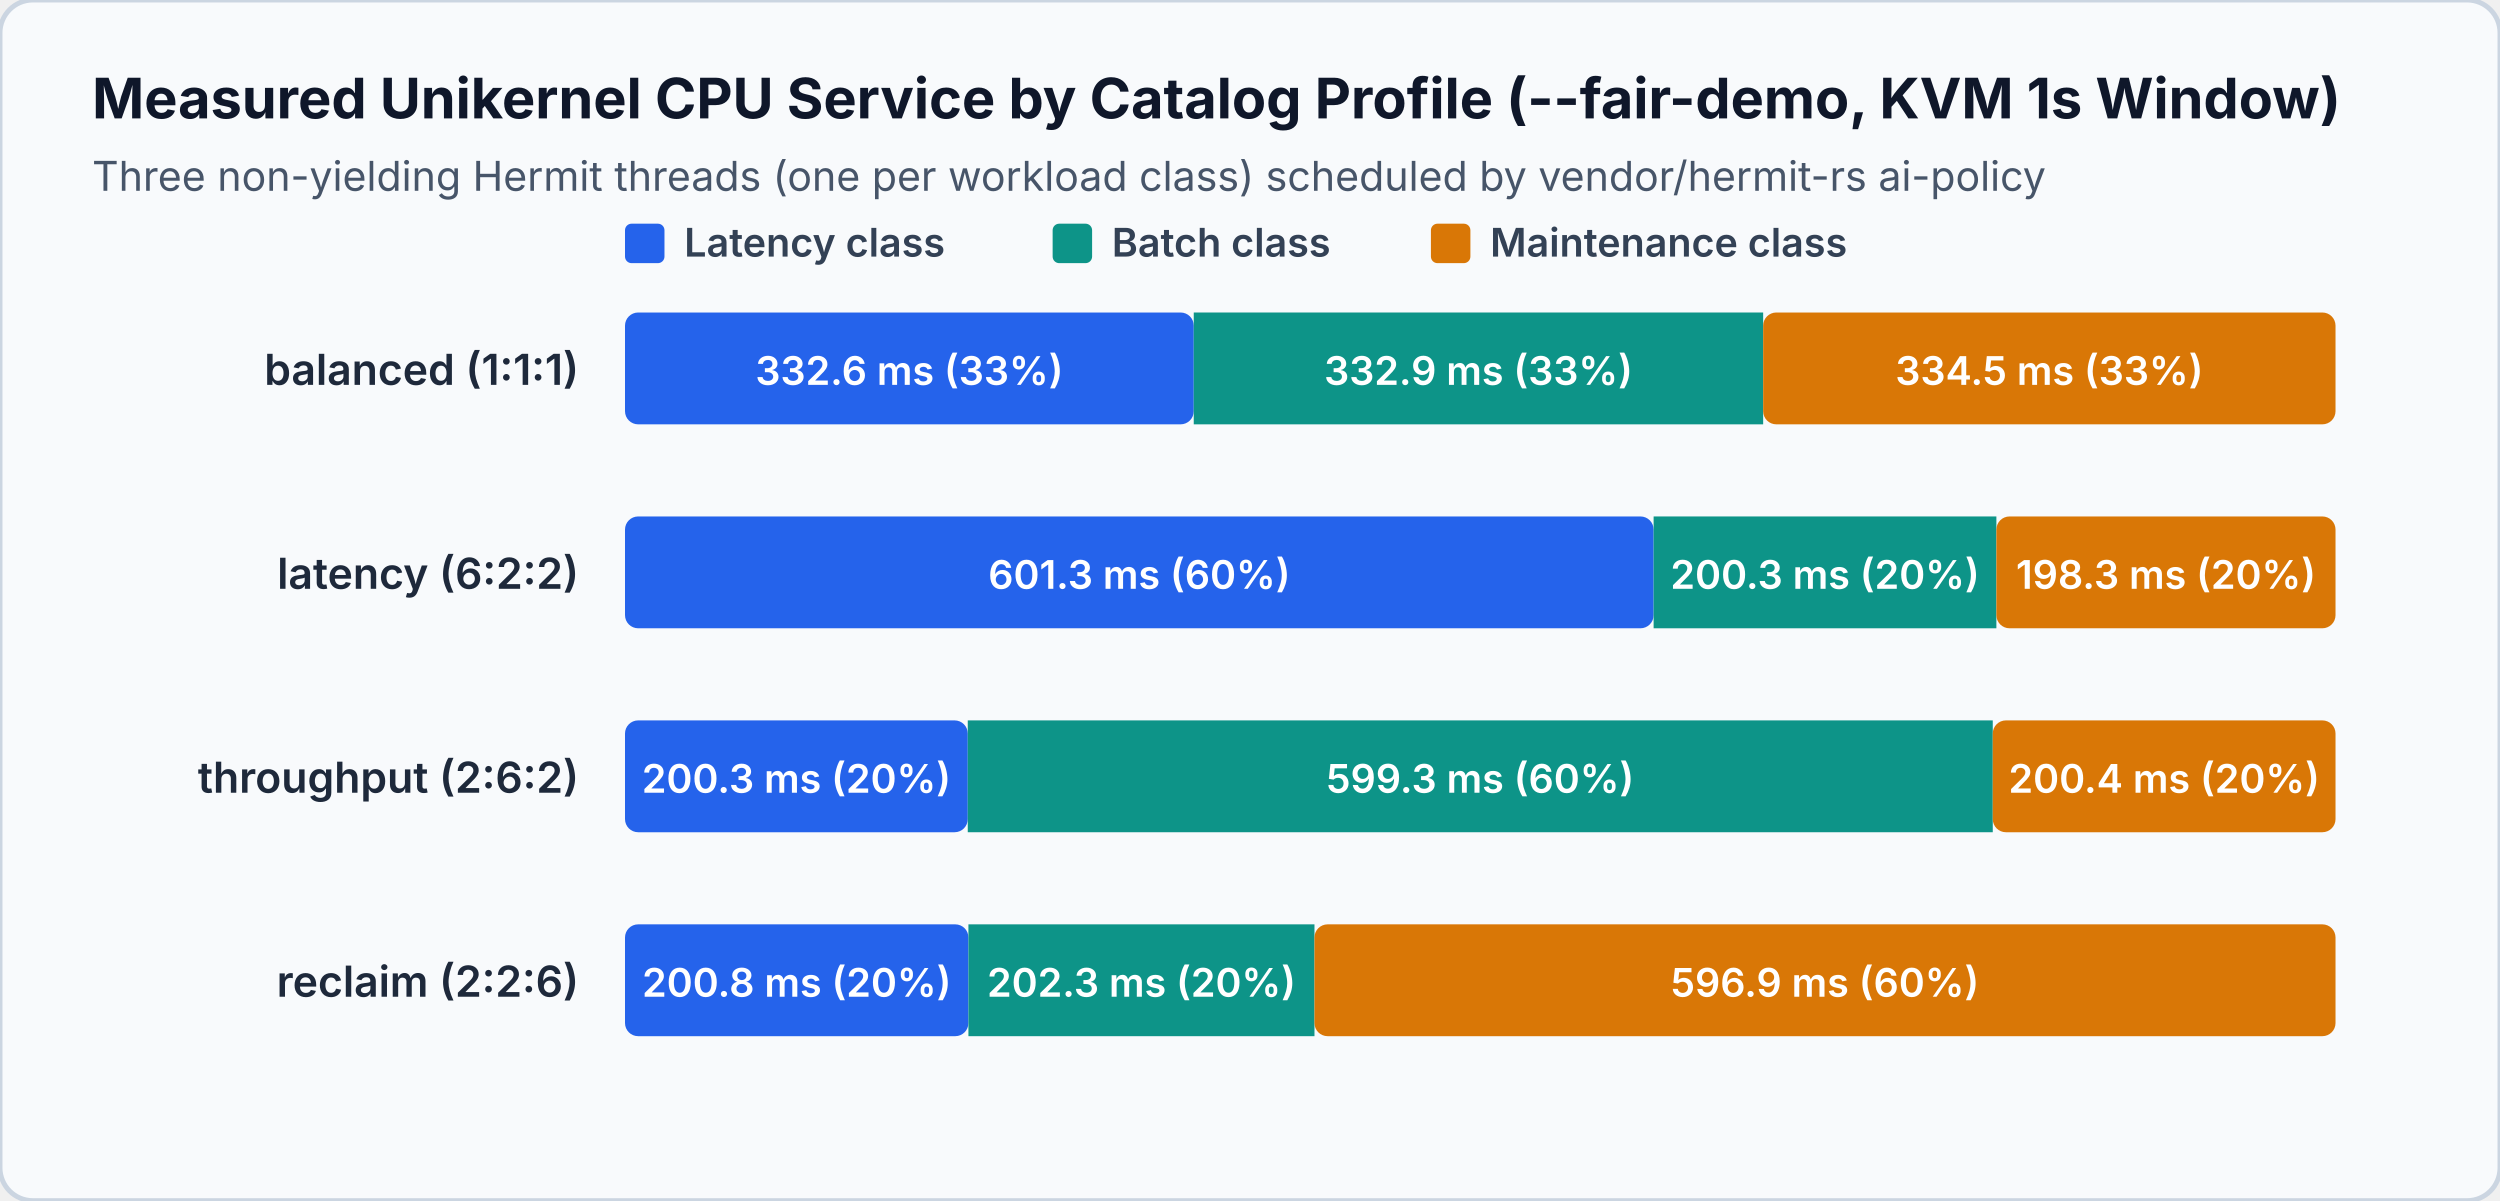
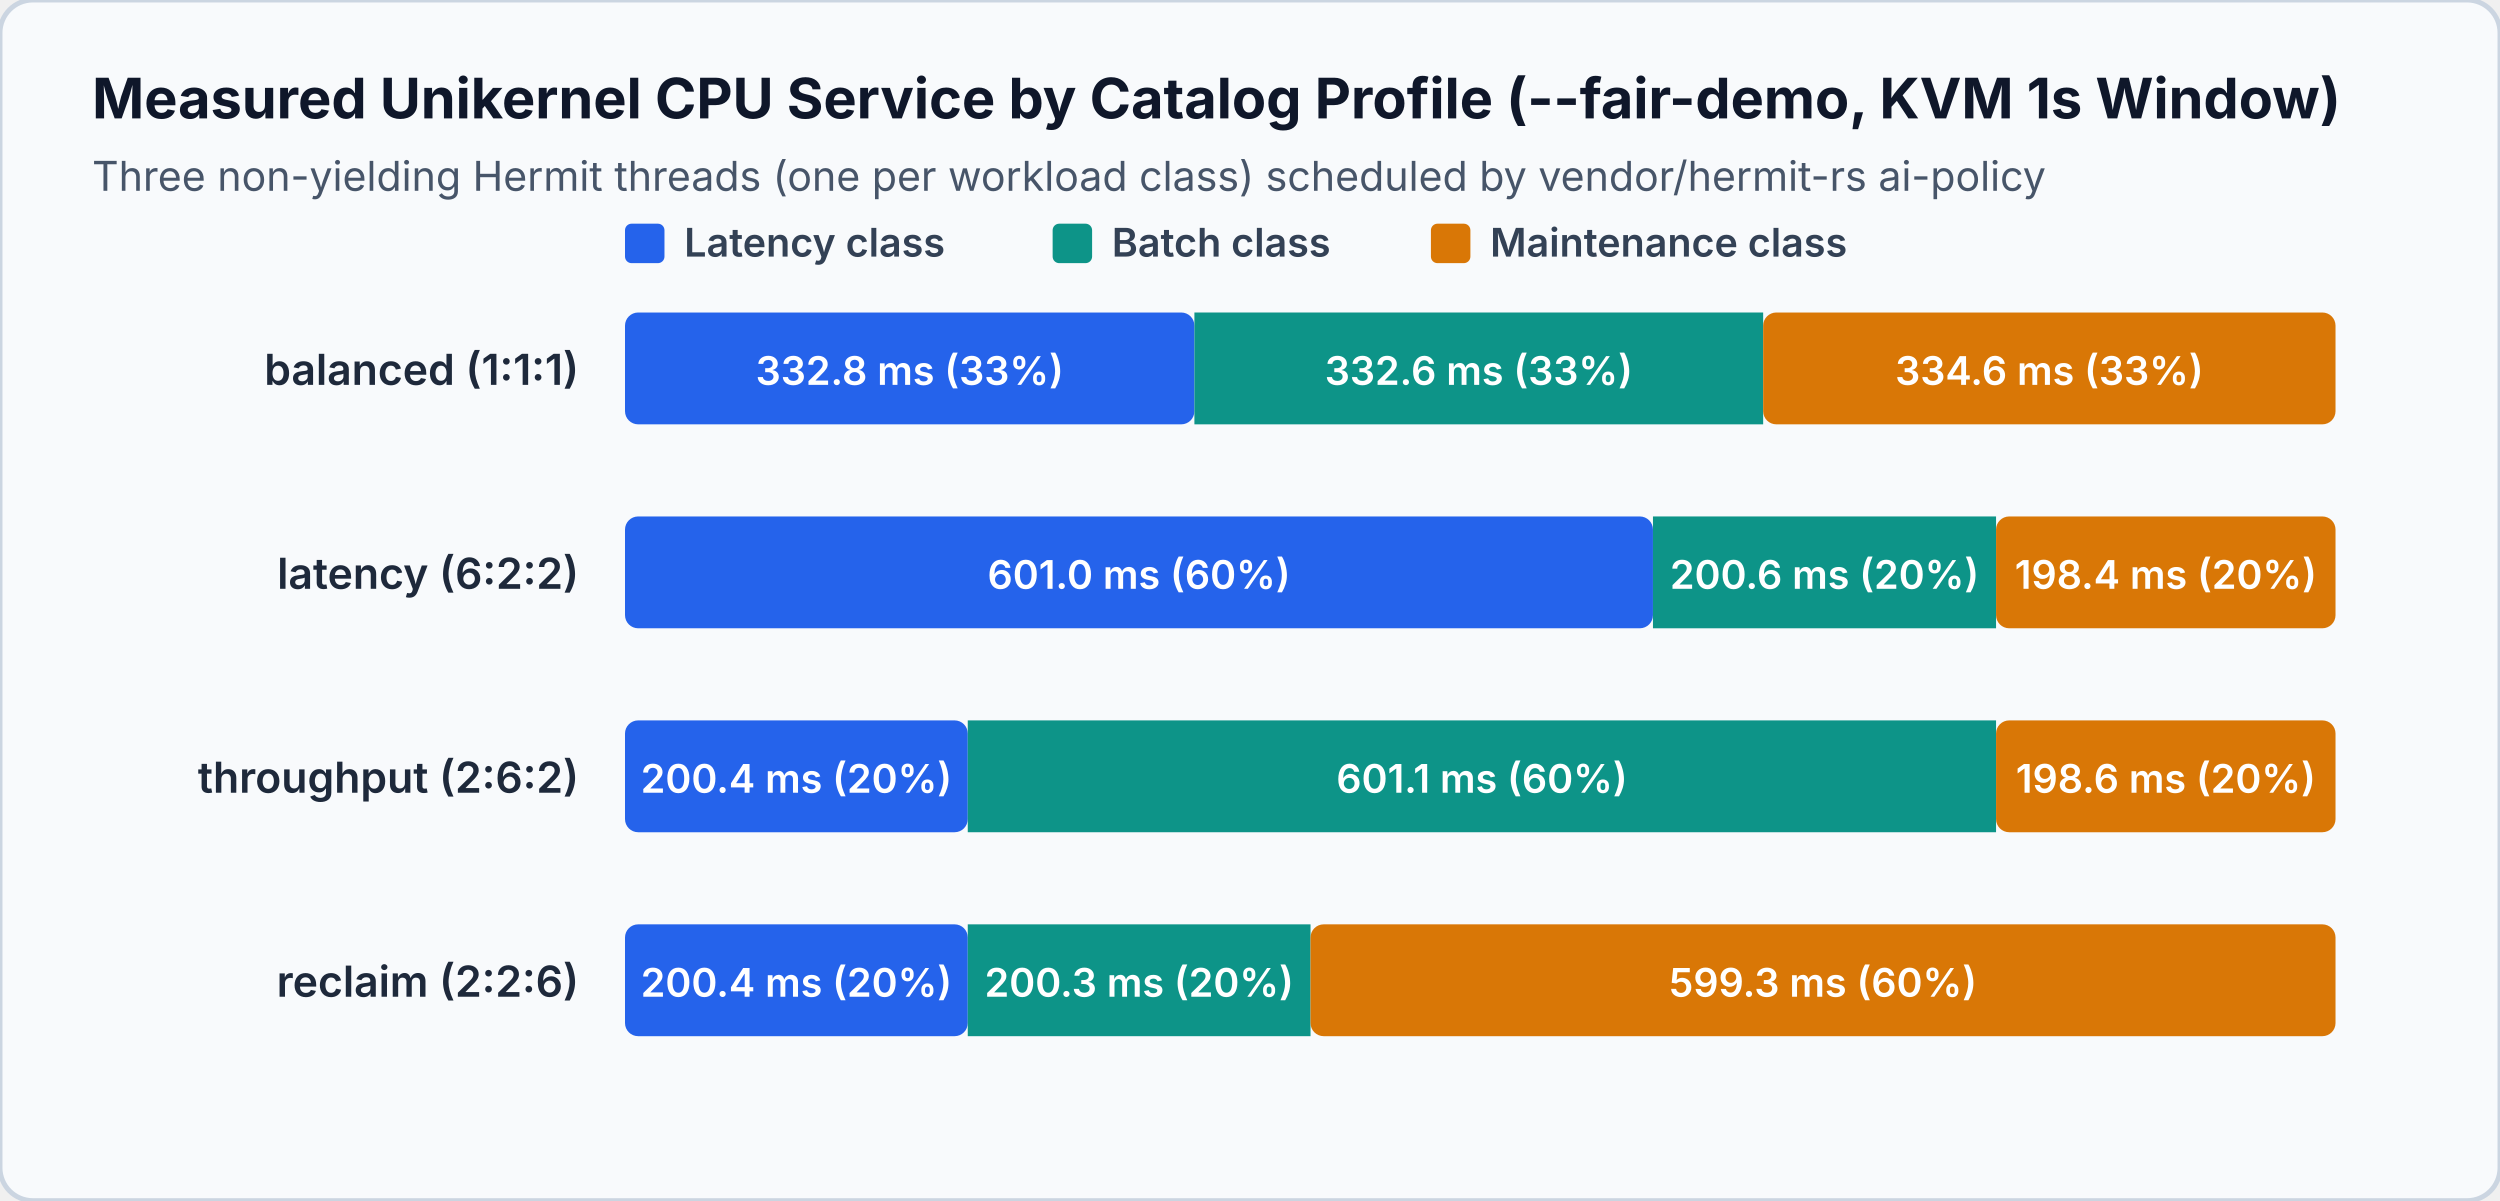
<svg xmlns="http://www.w3.org/2000/svg" width="760" height="365" viewBox="0 0 760 365" font-family="Inter, -apple-system, BlinkMacSystemFont, Segoe UI, sans-serif">
  <rect width="760" height="365" rx="10" fill="#f8fafc" stroke="#cbd5e1" stroke-width="1.5" />
  <text x="28" y="36" font-size="17" font-weight="700" fill="#0f172a">Measured Unikernel CPU Service by Catalog Profile (--fair-demo, KVM 1s Window)</text>
  <text x="28" y="58" font-size="12.5" fill="#475569">Three non-yielding Hermit threads (one per workload class) scheduled by vendor/hermit-rs ai-policy</text>
  <g transform="translate(190, 68)">
    <rect x="0" y="0" width="12" height="12" rx="2" fill="#2563eb" />
    <text x="18" y="10" font-size="12" font-weight="600" fill="#334155">Latency class</text>
    <rect x="130" y="0" width="12" height="12" rx="2" fill="#0d9488" />
    <text x="148" y="10" font-size="12" font-weight="600" fill="#334155">Batch class</text>
    <rect x="245" y="0" width="12" height="12" rx="2" fill="#d97706" />
    <text x="263" y="10" font-size="12" font-weight="600" fill="#334155">Maintenance class</text>
  </g>
  <text x="176" y="117" text-anchor="end" font-size="13" font-weight="600" fill="#1e293b">balanced (1:1:1)</text>
-   <rect x="190" y="95" width="172.9" height="34" rx="4" fill="#2563eb" />
-   <rect x="362.9" y="95" width="173.1" height="34" fill="#0d9488" />
+   <rect x="190" y="95" width="173.1" height="34" rx="4" fill="#2563eb" />
+   <rect x="363.1" y="95" width="172.9" height="34" fill="#0d9488" />
  <rect x="536.0" y="95" width="174.0" height="34" rx="4" fill="#d97706" />
-   <text x="276.45" y="117" text-anchor="middle" font-size="12" font-weight="600" fill="#ffffff">332.6 ms (33%)</text>
-   <text x="449.45" y="117" text-anchor="middle" font-size="12" font-weight="600" fill="#ffffff">332.9 ms (33%)</text>
-   <text x="623.0" y="117" text-anchor="middle" font-size="12" font-weight="600" fill="#ffffff">334.5 ms (33%)</text>
+   <text x="276.55" y="117" text-anchor="middle" font-size="12" font-weight="600" fill="#ffffff">332.8 ms (33%)</text>
+   <text x="449.55" y="117" text-anchor="middle" font-size="12" font-weight="600" fill="#ffffff">332.6 ms (33%)</text>
+   <text x="623.0" y="117" text-anchor="middle" font-size="12" font-weight="600" fill="#ffffff">334.6 ms (33%)</text>
  <text x="176" y="179" text-anchor="end" font-size="13" font-weight="600" fill="#1e293b">latency (6:2:2)</text>
-   <rect x="190" y="157" width="312.7" height="34" rx="4" fill="#2563eb" />
-   <rect x="502.7" y="157" width="104.2" height="34" fill="#0d9488" />
-   <rect x="606.9" y="157" width="103.1" height="34" rx="4" fill="#d97706" />
-   <text x="346.35" y="179" text-anchor="middle" font-size="12" font-weight="600" fill="#ffffff">601.3 ms (60%)</text>
-   <text x="554.8" y="179" text-anchor="middle" font-size="12" font-weight="600" fill="#ffffff">200.3 ms (20%)</text>
-   <text x="658.45" y="179" text-anchor="middle" font-size="12" font-weight="600" fill="#ffffff">198.3 ms (20%)</text>
+   <rect x="190" y="157" width="312.5" height="34" rx="4" fill="#2563eb" />
+   <rect x="502.5" y="157" width="104.3" height="34" fill="#0d9488" />
+   <rect x="606.8" y="157" width="103.2" height="34" rx="4" fill="#d97706" />
+   <text x="346.25" y="179" text-anchor="middle" font-size="12" font-weight="600" fill="#ffffff">601.0 ms (60%)</text>
+   <text x="554.65" y="179" text-anchor="middle" font-size="12" font-weight="600" fill="#ffffff">200.6 ms (20%)</text>
+   <text x="658.4" y="179" text-anchor="middle" font-size="12" font-weight="600" fill="#ffffff">198.4 ms (20%)</text>
  <text x="176" y="241" text-anchor="end" font-size="13" font-weight="600" fill="#1e293b">throughput (2:6:2)</text>
  <rect x="190" y="219" width="104.2" height="34" rx="4" fill="#2563eb" />
-   <rect x="294.2" y="219" width="311.6" height="34" fill="#0d9488" />
-   <rect x="605.8" y="219" width="104.2" height="34" rx="4" fill="#d97706" />
-   <text x="242.1" y="241" text-anchor="middle" font-size="12" font-weight="600" fill="#ffffff">200.3 ms (20%)</text>
-   <text x="450.0" y="241" text-anchor="middle" font-size="12" font-weight="600" fill="#ffffff">599.3 ms (60%)</text>
-   <text x="657.9" y="241" text-anchor="middle" font-size="12" font-weight="600" fill="#ffffff">200.4 ms (20%)</text>
+   <rect x="294.2" y="219" width="312.6" height="34" fill="#0d9488" />
+   <rect x="606.8" y="219" width="103.2" height="34" rx="4" fill="#d97706" />
+   <text x="242.1" y="241" text-anchor="middle" font-size="12" font-weight="600" fill="#ffffff">200.4 ms (20%)</text>
+   <text x="450.5" y="241" text-anchor="middle" font-size="12" font-weight="600" fill="#ffffff">601.1 ms (60%)</text>
+   <text x="658.4" y="241" text-anchor="middle" font-size="12" font-weight="600" fill="#ffffff">198.6 ms (20%)</text>
  <text x="176" y="303" text-anchor="end" font-size="13" font-weight="600" fill="#1e293b">reclaim (2:2:6)</text>
-   <rect x="190" y="281" width="104.4" height="34" rx="4" fill="#2563eb" />
-   <rect x="294.4" y="281" width="105.2" height="34" fill="#0d9488" />
-   <rect x="399.6" y="281" width="310.4" height="34" rx="4" fill="#d97706" />
-   <text x="242.2" y="303" text-anchor="middle" font-size="12" font-weight="600" fill="#ffffff">200.8 ms (20%)</text>
-   <text x="347.0" y="303" text-anchor="middle" font-size="12" font-weight="600" fill="#ffffff">202.3 ms (20%)</text>
-   <text x="554.8" y="303" text-anchor="middle" font-size="12" font-weight="600" fill="#ffffff">596.9 ms (60%)</text>
+   <rect x="190" y="281" width="104.2" height="34" rx="4" fill="#2563eb" />
+   <rect x="294.2" y="281" width="104.2" height="34" fill="#0d9488" />
+   <rect x="398.4" y="281" width="311.6" height="34" rx="4" fill="#d97706" />
+   <text x="242.1" y="303" text-anchor="middle" font-size="12" font-weight="600" fill="#ffffff">200.4 ms (20%)</text>
+   <text x="346.3" y="303" text-anchor="middle" font-size="12" font-weight="600" fill="#ffffff">200.3 ms (20%)</text>
+   <text x="554.2" y="303" text-anchor="middle" font-size="12" font-weight="600" fill="#ffffff">599.3 ms (60%)</text>
</svg>
